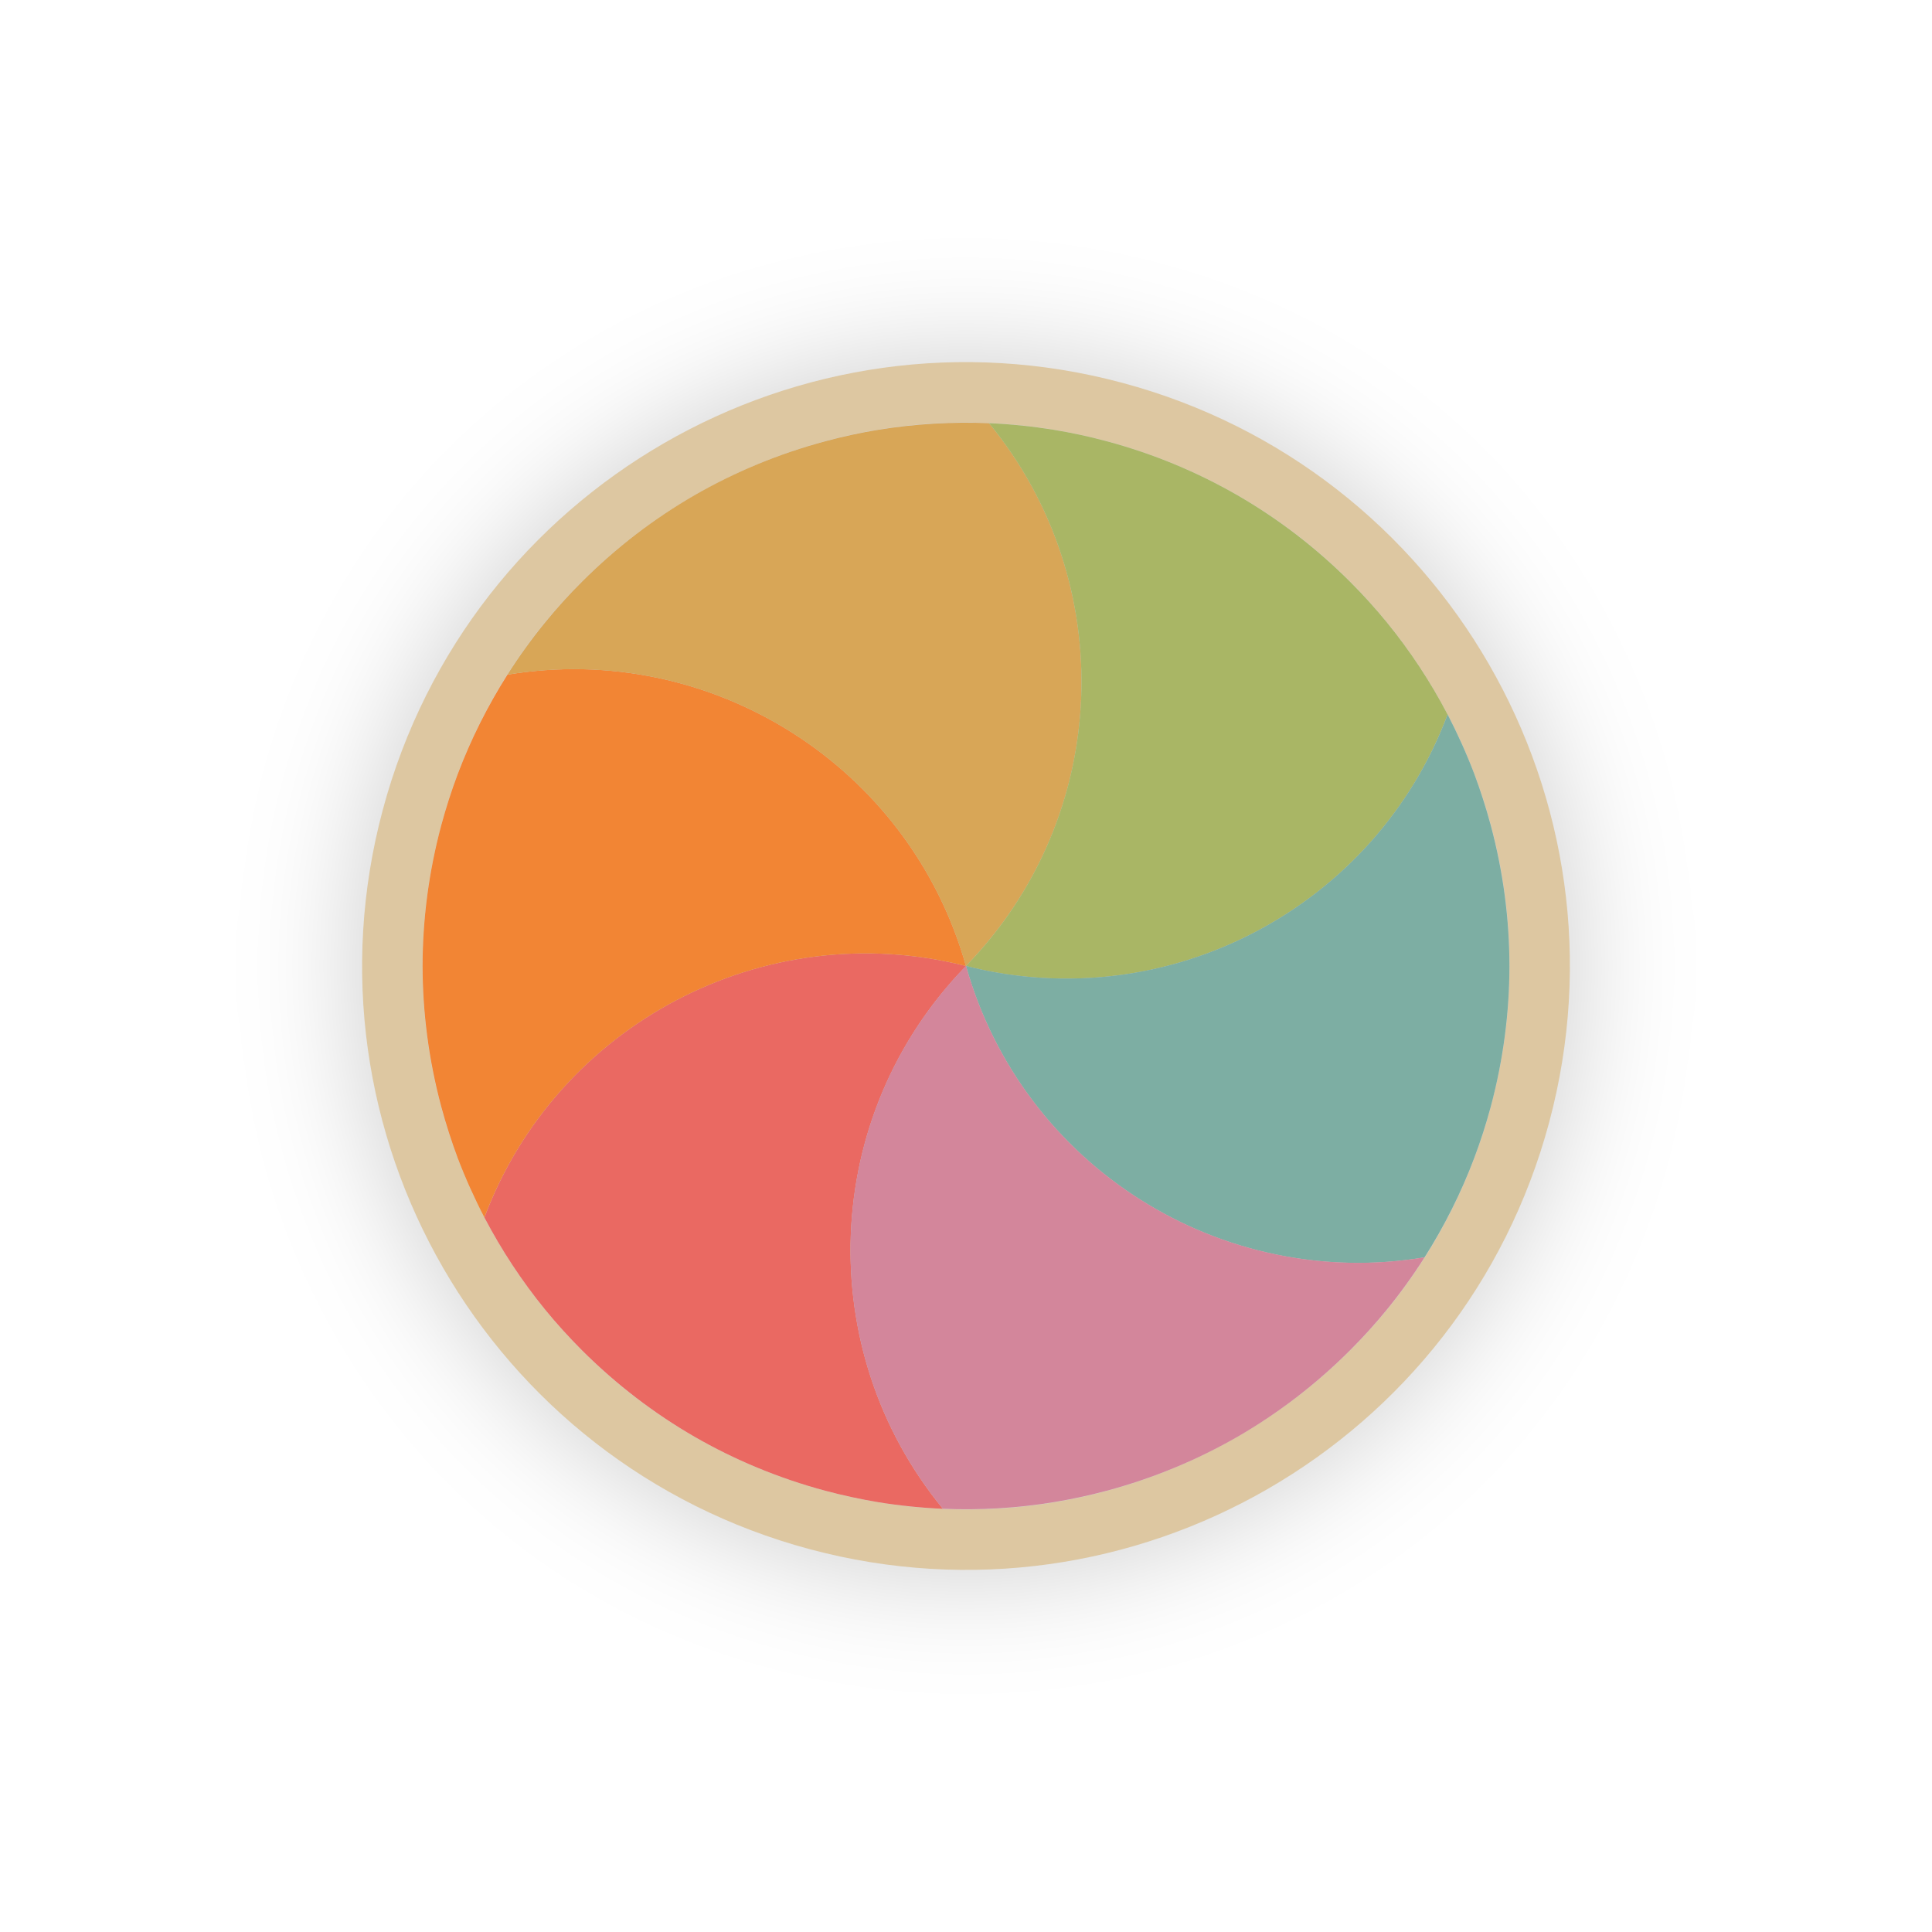
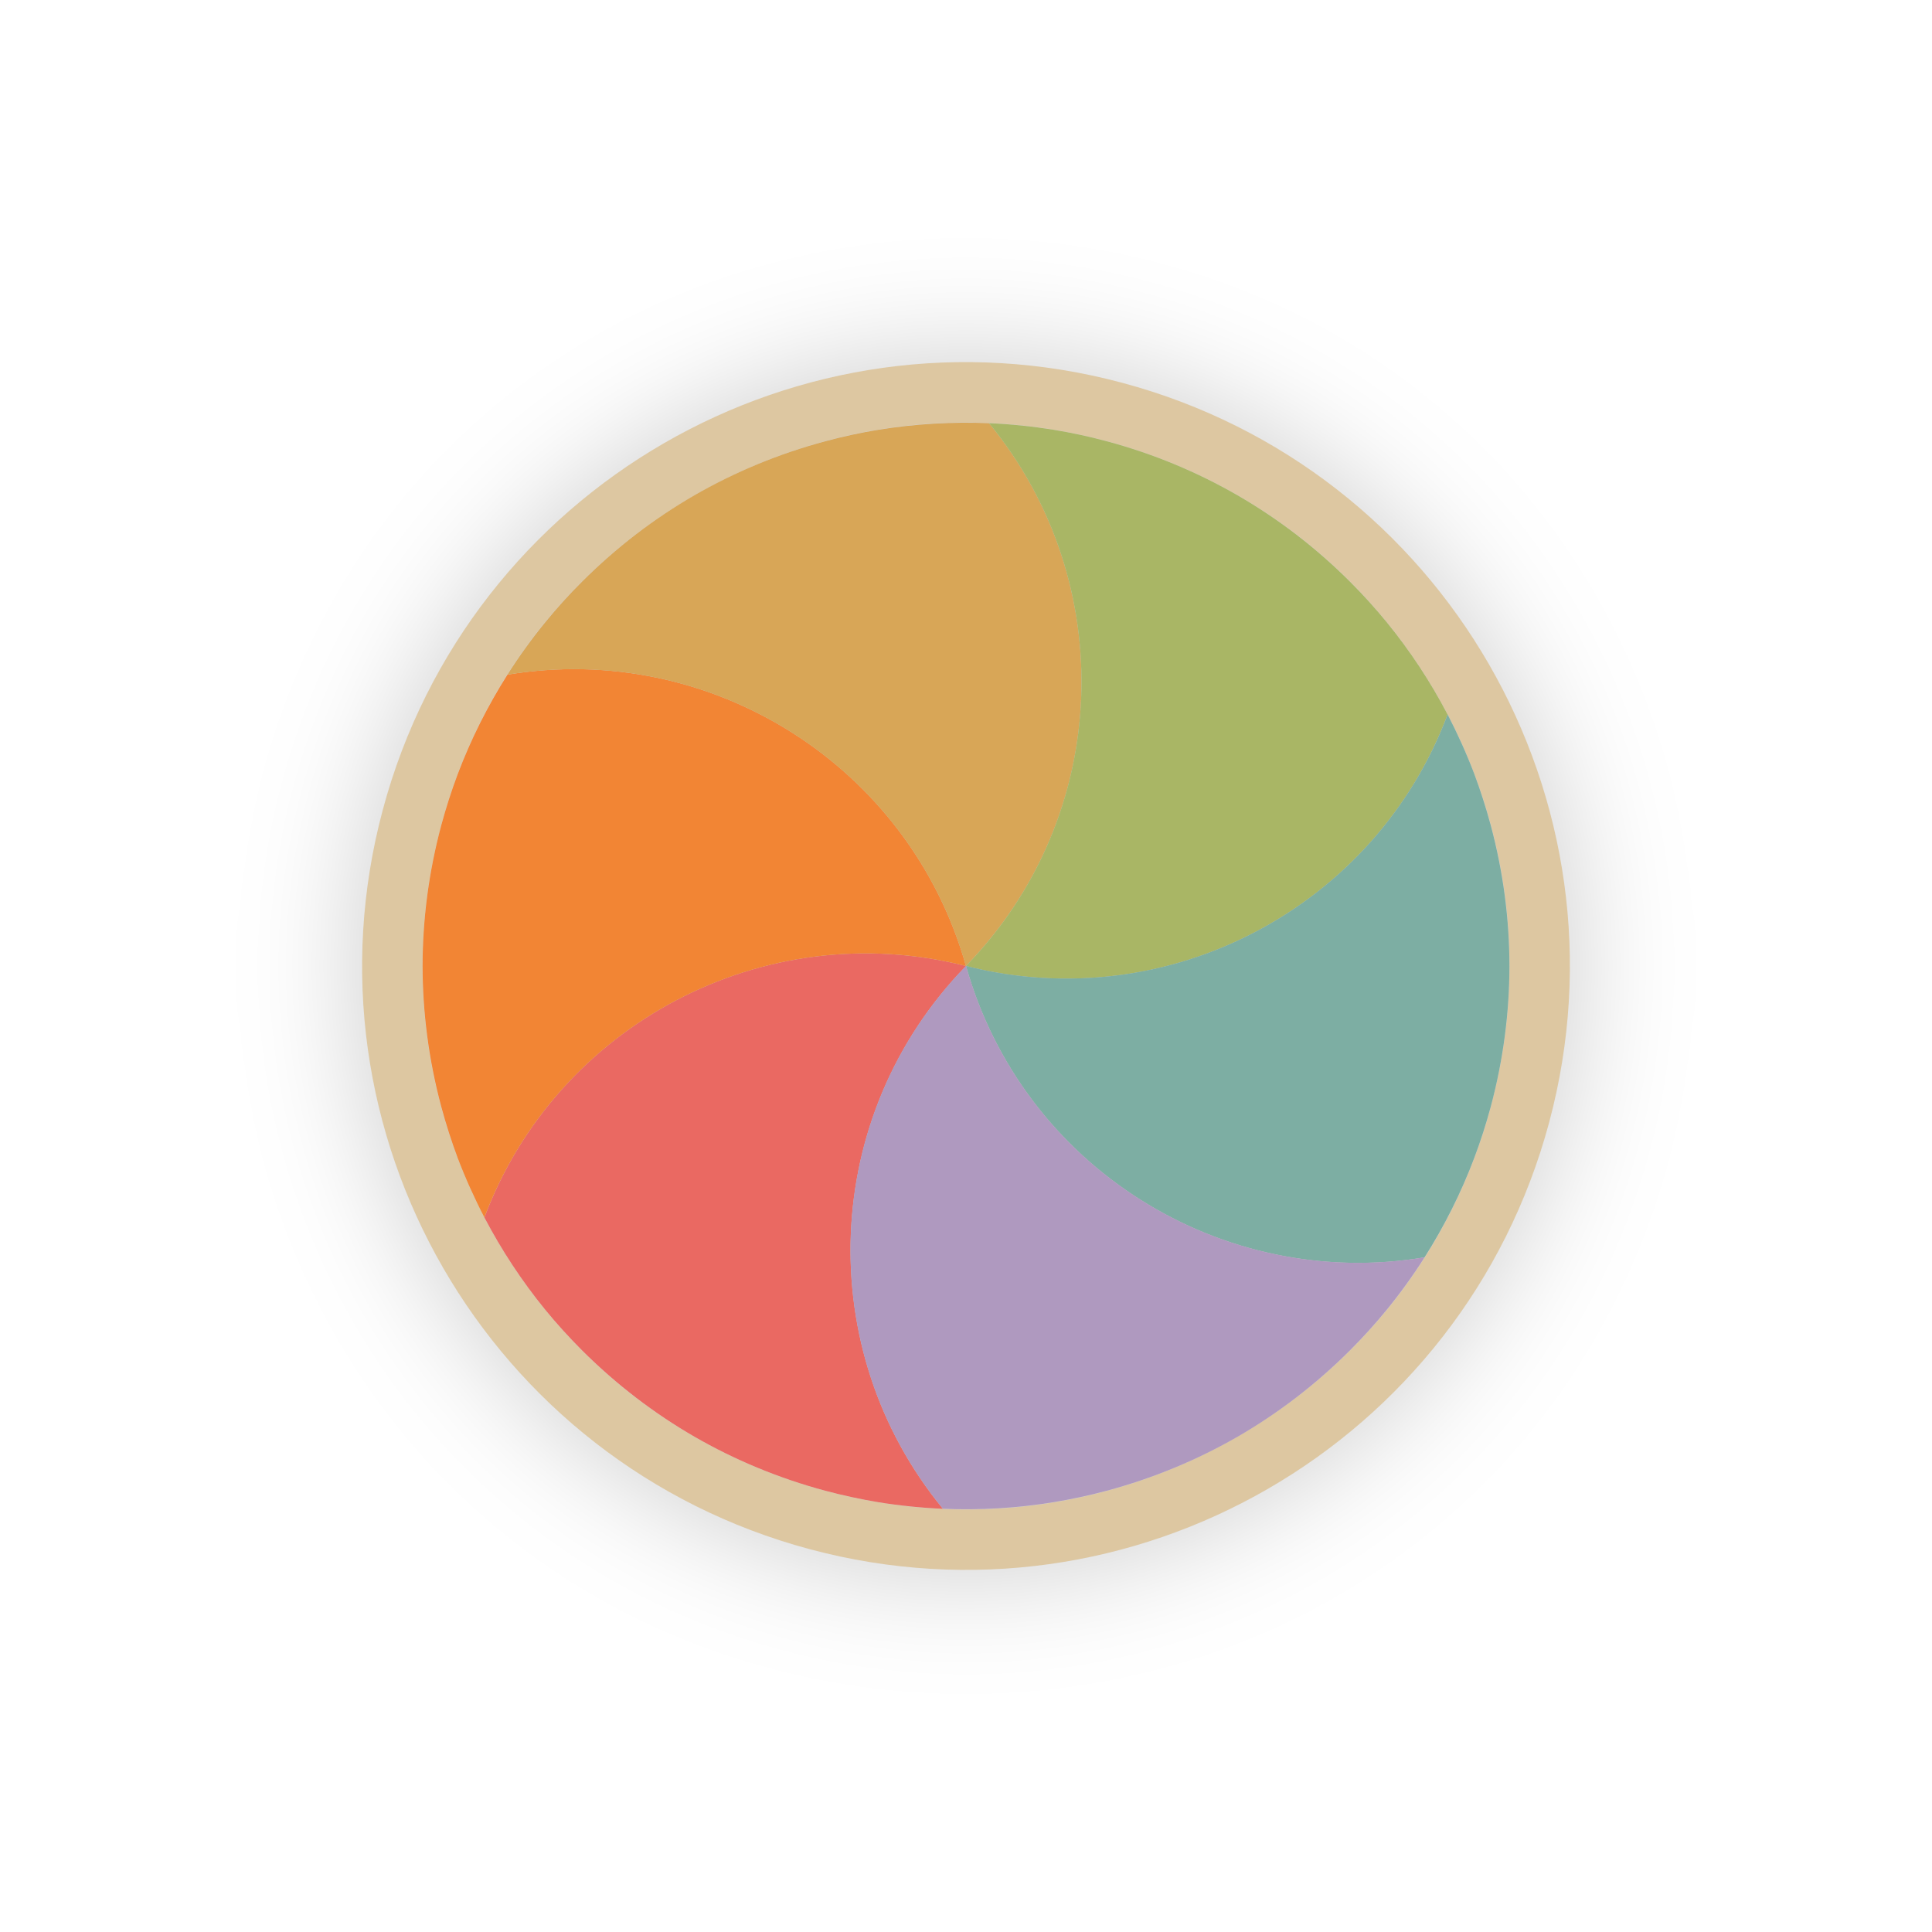
<svg xmlns="http://www.w3.org/2000/svg" width="32" height="32" viewBox="0 0 32 32" fill="none">
  <g filter="url(#filter0_d_182_7433)">
    <circle cx="16" cy="16" r="9.5" transform="rotate(-165 16 16)" stroke="#DDC7A1" stroke-linejoin="round" />
    <path d="M15.619 24.991C15.262 24.975 14.905 24.939 14.551 24.882C14.258 24.833 13.964 24.77 13.671 24.692C12.893 24.483 12.166 24.179 11.5 23.795C10.834 23.41 10.207 22.932 9.637 22.363C9.423 22.148 9.221 21.926 9.033 21.696C8.645 21.221 8.307 20.707 8.023 20.165C9.218 16.977 12.643 15.147 16.001 16C13.584 18.481 13.457 22.362 15.619 24.991Z" fill="#EA6962" />
    <path d="M8.023 20.165C7.858 19.848 7.711 19.521 7.583 19.186C7.479 18.908 7.387 18.622 7.308 18.329C7.1 17.551 7 16.769 6.999 16C7 15.231 7.1 14.449 7.308 13.671C7.387 13.378 7.479 13.092 7.584 12.814C7.801 12.241 8.077 11.691 8.405 11.174C11.763 10.616 15.06 12.666 16 16C12.643 15.148 9.219 16.978 8.023 20.165Z" fill="#F28534" />
    <path d="M8.404 11.175C8.596 10.872 8.806 10.582 9.033 10.304C9.221 10.074 9.422 9.851 9.637 9.637C10.207 9.067 10.834 8.59 11.499 8.205C12.166 7.821 12.893 7.516 13.671 7.308C13.964 7.229 14.257 7.166 14.55 7.118C15.156 7.02 15.77 6.984 16.382 7.009C18.544 9.638 18.417 13.519 15.999 16C15.059 12.667 11.762 10.616 8.404 11.175Z" fill="#D8A657" />
    <path d="M16.381 7.009C16.738 7.024 17.095 7.061 17.449 7.118C17.742 7.166 18.036 7.229 18.329 7.308C19.107 7.516 19.834 7.821 20.5 8.205C21.166 8.59 21.793 9.067 22.363 9.637C22.577 9.851 22.779 10.074 22.967 10.304C23.355 10.779 23.693 11.292 23.977 11.835C22.782 15.022 19.357 16.853 15.999 16C18.416 13.518 18.544 9.638 16.381 7.009Z" fill="#A9B665" />
    <path d="M23.977 11.834C24.142 12.152 24.289 12.479 24.417 12.814C24.521 13.092 24.613 13.378 24.692 13.671C24.9 14.449 25 15.23 25.001 16C25 16.769 24.9 17.551 24.692 18.329C24.613 18.622 24.521 18.907 24.416 19.185C24.199 19.759 23.923 20.309 23.595 20.826C20.237 21.384 16.94 19.333 16 15.999C19.357 16.852 22.782 15.021 23.977 11.834Z" fill="#7DAEA3" />
-     <path d="M23.596 20.825C23.404 21.127 23.194 21.418 22.967 21.696C22.779 21.926 22.578 22.148 22.363 22.363C21.794 22.932 21.166 23.41 20.501 23.795C19.834 24.179 19.107 24.483 18.329 24.692C18.036 24.77 17.743 24.833 17.45 24.881C16.844 24.98 16.23 25.016 15.618 24.99C13.456 22.362 13.583 18.48 16 15.999C16.941 19.333 20.238 21.384 23.596 20.825Z" fill="#D3869B" />
+     <path d="M23.596 20.825C23.404 21.127 23.194 21.418 22.967 21.696C22.779 21.926 22.578 22.148 22.363 22.363C21.794 22.932 21.166 23.41 20.501 23.795C19.834 24.179 19.107 24.483 18.329 24.692C18.036 24.77 17.743 24.833 17.45 24.881C16.844 24.98 16.23 25.016 15.618 24.99C13.456 22.362 13.583 18.48 16 15.999C16.941 19.333 20.238 21.384 23.596 20.825Z" fill="#AF99BF" />
  </g>
  <defs>
    <filter id="filter0_d_182_7433" x="-2" y="-2" width="36" height="36" filterUnits="userSpaceOnUse" color-interpolation-filters="sRGB">
      <feFlood flood-opacity="0" result="BackgroundImageFix" />
      <feColorMatrix in="SourceAlpha" type="matrix" values="0 0 0 0 0 0 0 0 0 0 0 0 0 0 0 0 0 0 127 0" result="hardAlpha" />
      <feOffset />
      <feGaussianBlur stdDeviation="1" />
      <feColorMatrix type="matrix" values="0 0 0 0 0 0 0 0 0 0 0 0 0 0 0 0 0 0 0.2 0" />
      <feBlend mode="normal" in2="BackgroundImageFix" result="effect1_dropShadow_182_7433" />
      <feBlend mode="normal" in="SourceGraphic" in2="effect1_dropShadow_182_7433" result="shape" />
    </filter>
  </defs>
</svg>
